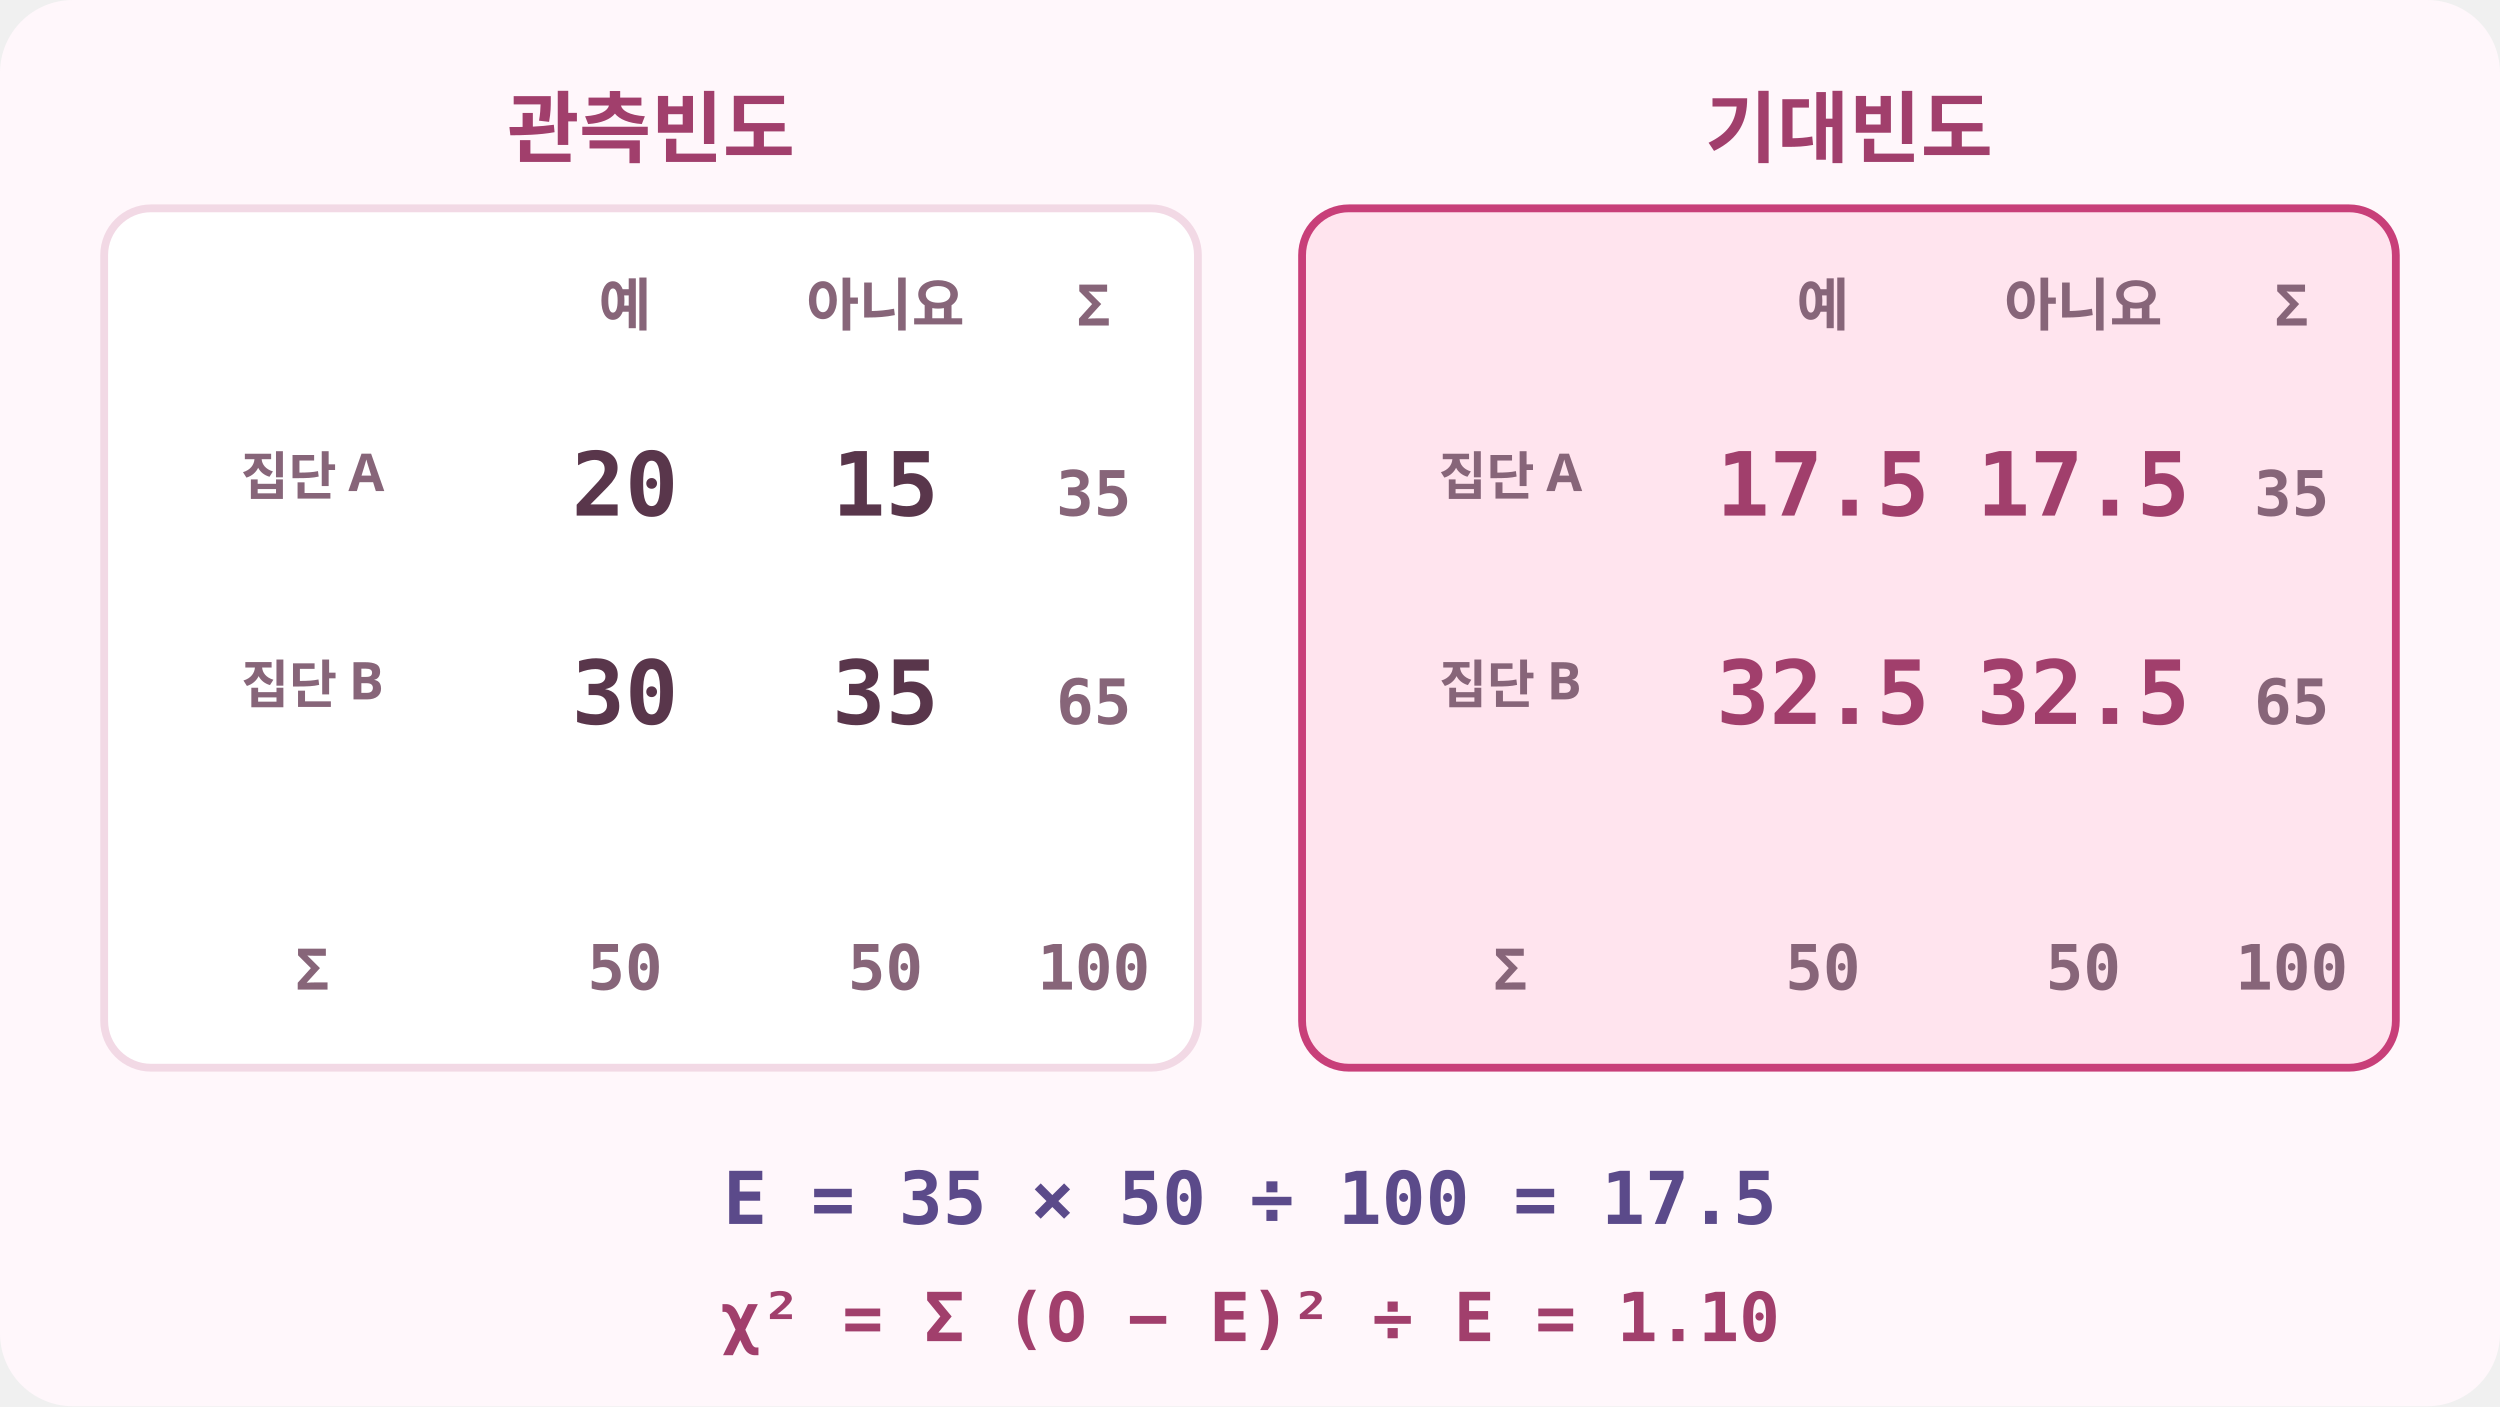
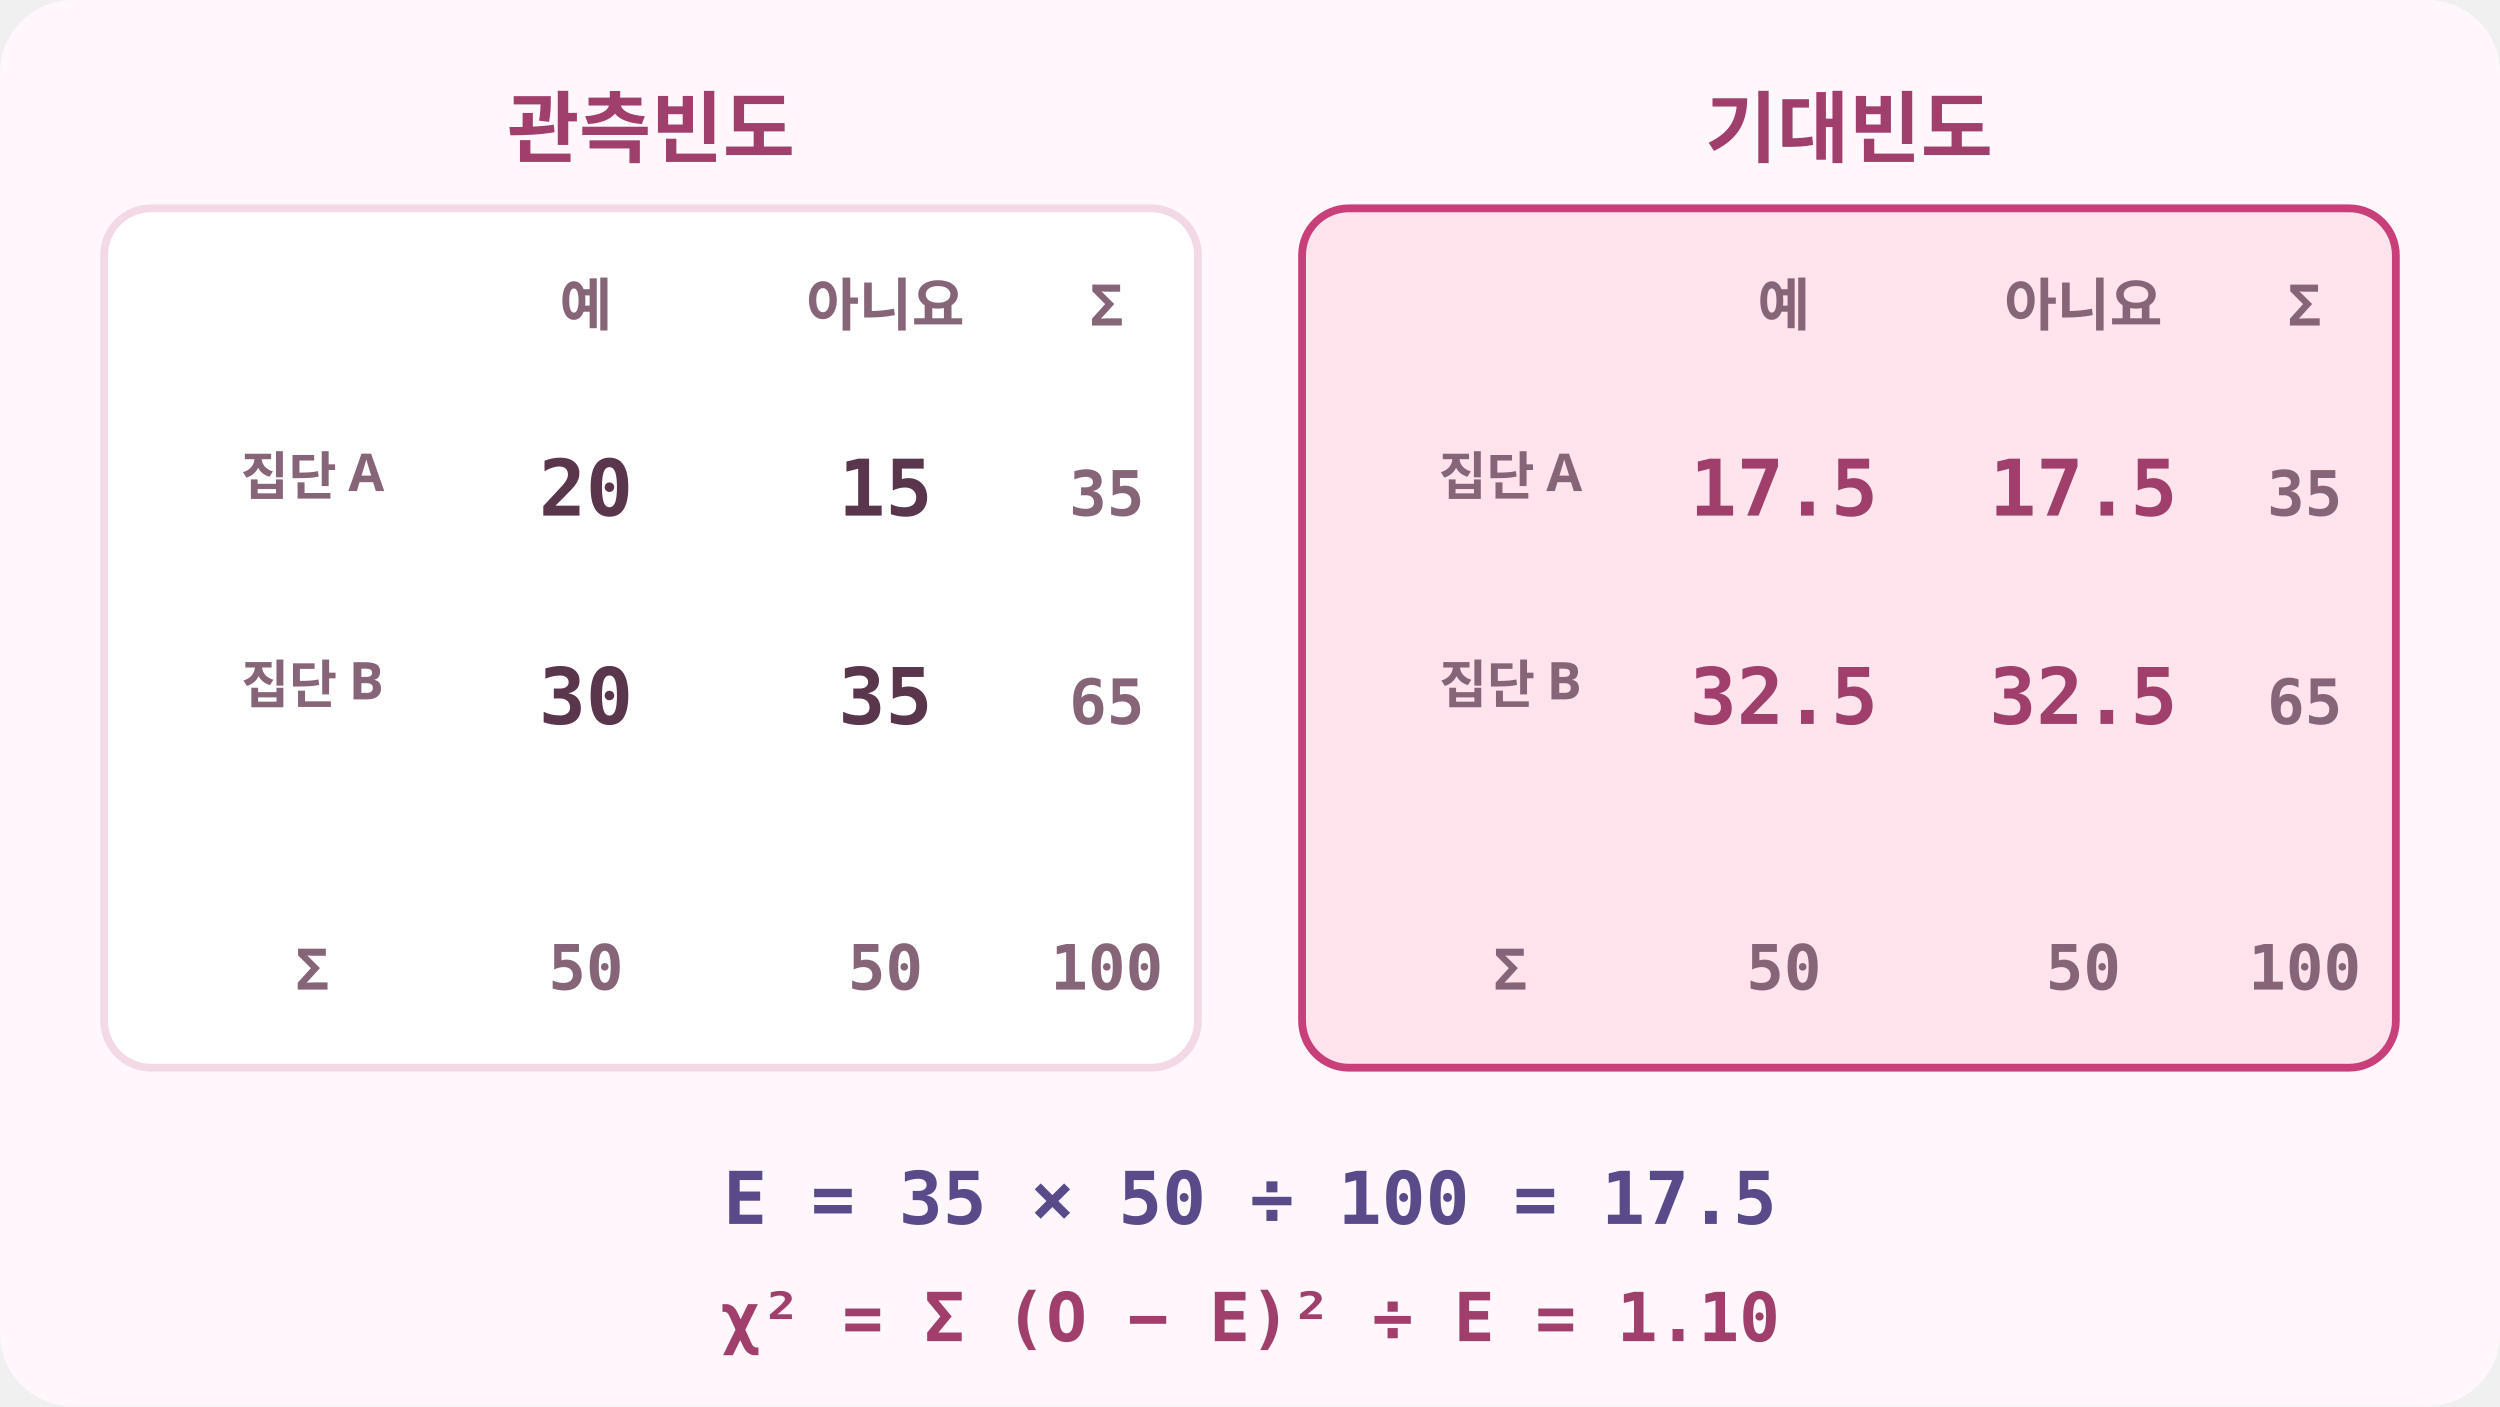
<svg xmlns="http://www.w3.org/2000/svg" viewBox="0 0 960 540" role="img" aria-label="관측빈도와, 두 변수가 관련이 없을 때 예상되는 기대빈도.">
  <rect width="960" height="540" rx="28" fill="#fff7fb" />
  <text x="250" y="60" fill="#a13f6c" font-size="30" font-weight="800" text-anchor="middle" font-family="system-ui,'PingFang SC','Noto Sans SC','Hiragino Sans',sans-serif">관측빈도</text>
  <rect x="40" y="80" width="420" height="330" rx="18" fill="#ffffff" stroke="#f2d9e5" stroke-width="3" />
-   <text x="240" y="125" fill="#876579" font-size="22" font-weight="800" text-anchor="middle" font-family="system-ui,'PingFang SC','Noto Sans SC','Hiragino Sans',sans-serif">예</text>
+   <text x="225" y="125" fill="#876579" font-size="22" font-weight="800" text-anchor="middle" font-family="system-ui,'PingFang SC','Noto Sans SC','Hiragino Sans',sans-serif">예</text>
  <text x="340" y="125" fill="#876579" font-size="22" font-weight="800" text-anchor="middle" font-family="system-ui,'PingFang SC','Noto Sans SC','Hiragino Sans',sans-serif">아니요</text>
-   <text x="420" y="125" fill="#876579" font-size="22" font-weight="800" text-anchor="middle" font-family="system-ui,'PingFang SC','Noto Sans SC','Hiragino Sans',sans-serif">Σ</text>
+   <text x="425" y="125" fill="#876579" font-size="22" font-weight="800" text-anchor="middle" font-family="system-ui,'PingFang SC','Noto Sans SC','Hiragino Sans',sans-serif">Σ</text>
  <text x="120" y="190" fill="#876579" font-size="20" font-weight="800" text-anchor="middle" font-family="system-ui,'PingFang SC','Noto Sans SC','Hiragino Sans',sans-serif">집단 A</text>
-   <text x="240" y="198" fill="#59364b" font-size="34" font-weight="800" text-anchor="middle" font-family="ui-monospace,Menlo,Consolas,monospace">20</text>
-   <text x="340" y="198" fill="#59364b" font-size="34" font-weight="800" text-anchor="middle" font-family="ui-monospace,Menlo,Consolas,monospace">15</text>
-   <text x="420" y="198" fill="#876579" font-size="24" font-weight="700" text-anchor="middle" font-family="ui-monospace,Menlo,Consolas,monospace">35</text>
+   <text x="225" y="198" fill="#59364b" font-size="30" font-weight="800" text-anchor="middle" font-family="ui-monospace,Menlo,Consolas,monospace">20</text>
+   <text x="340" y="198" fill="#59364b" font-size="30" font-weight="800" text-anchor="middle" font-family="ui-monospace,Menlo,Consolas,monospace">15</text>
+   <text x="425" y="198" fill="#876579" font-size="24" font-weight="700" text-anchor="middle" font-family="ui-monospace,Menlo,Consolas,monospace">35</text>
  <text x="120" y="270" fill="#876579" font-size="20" font-weight="800" text-anchor="middle" font-family="system-ui,'PingFang SC','Noto Sans SC','Hiragino Sans',sans-serif">집단 B</text>
-   <text x="240" y="278" fill="#59364b" font-size="34" font-weight="800" text-anchor="middle" font-family="ui-monospace,Menlo,Consolas,monospace">30</text>
-   <text x="340" y="278" fill="#59364b" font-size="34" font-weight="800" text-anchor="middle" font-family="ui-monospace,Menlo,Consolas,monospace">35</text>
-   <text x="420" y="278" fill="#876579" font-size="24" font-weight="700" text-anchor="middle" font-family="ui-monospace,Menlo,Consolas,monospace">65</text>
+   <text x="225" y="278" fill="#59364b" font-size="30" font-weight="800" text-anchor="middle" font-family="ui-monospace,Menlo,Consolas,monospace">30</text>
+   <text x="340" y="278" fill="#59364b" font-size="30" font-weight="800" text-anchor="middle" font-family="ui-monospace,Menlo,Consolas,monospace">35</text>
+   <text x="425" y="278" fill="#876579" font-size="24" font-weight="700" text-anchor="middle" font-family="ui-monospace,Menlo,Consolas,monospace">65</text>
  <text x="120" y="380" fill="#876579" font-size="22" font-weight="800" text-anchor="middle" font-family="system-ui,'PingFang SC','Noto Sans SC','Hiragino Sans',sans-serif">Σ</text>
-   <text x="240" y="380" fill="#876579" font-size="24" font-weight="700" text-anchor="middle" font-family="ui-monospace,Menlo,Consolas,monospace">50</text>
+   <text x="225" y="380" fill="#876579" font-size="24" font-weight="700" text-anchor="middle" font-family="ui-monospace,Menlo,Consolas,monospace">50</text>
  <text x="340" y="380" fill="#876579" font-size="24" font-weight="700" text-anchor="middle" font-family="ui-monospace,Menlo,Consolas,monospace">50</text>
-   <text x="420" y="380" fill="#876579" font-size="24" font-weight="700" text-anchor="middle" font-family="ui-monospace,Menlo,Consolas,monospace">100</text>
+   <text x="425" y="380" fill="#876579" font-size="24" font-weight="700" text-anchor="middle" font-family="ui-monospace,Menlo,Consolas,monospace">100</text>
  <text x="710" y="60" fill="#a13f6c" font-size="30" font-weight="800" text-anchor="middle" font-family="system-ui,'PingFang SC','Noto Sans SC','Hiragino Sans',sans-serif">기대빈도</text>
  <rect x="500" y="80" width="420" height="330" rx="18" fill="#ffe4ee" stroke="#c83f79" stroke-width="3" />
-   <text x="700" y="125" fill="#876579" font-size="22" font-weight="800" text-anchor="middle" font-family="system-ui,'PingFang SC','Noto Sans SC','Hiragino Sans',sans-serif">예</text>
+   <text x="685" y="125" fill="#876579" font-size="22" font-weight="800" text-anchor="middle" font-family="system-ui,'PingFang SC','Noto Sans SC','Hiragino Sans',sans-serif">예</text>
  <text x="800" y="125" fill="#876579" font-size="22" font-weight="800" text-anchor="middle" font-family="system-ui,'PingFang SC','Noto Sans SC','Hiragino Sans',sans-serif">아니요</text>
-   <text x="880" y="125" fill="#876579" font-size="22" font-weight="800" text-anchor="middle" font-family="system-ui,'PingFang SC','Noto Sans SC','Hiragino Sans',sans-serif">Σ</text>
+   <text x="885" y="125" fill="#876579" font-size="22" font-weight="800" text-anchor="middle" font-family="system-ui,'PingFang SC','Noto Sans SC','Hiragino Sans',sans-serif">Σ</text>
  <text x="580" y="190" fill="#876579" font-size="20" font-weight="800" text-anchor="middle" font-family="system-ui,'PingFang SC','Noto Sans SC','Hiragino Sans',sans-serif">집단 A</text>
-   <text x="700" y="198" fill="#a13f6c" font-size="34" font-weight="800" text-anchor="middle" font-family="ui-monospace,Menlo,Consolas,monospace">17.5</text>
-   <text x="800" y="198" fill="#a13f6c" font-size="34" font-weight="800" text-anchor="middle" font-family="ui-monospace,Menlo,Consolas,monospace">17.5</text>
-   <text x="880" y="198" fill="#876579" font-size="24" font-weight="700" text-anchor="middle" font-family="ui-monospace,Menlo,Consolas,monospace">35</text>
+   <text x="685" y="198" fill="#a13f6c" font-size="30" font-weight="800" text-anchor="middle" font-family="ui-monospace,Menlo,Consolas,monospace">17.5</text>
+   <text x="800" y="198" fill="#a13f6c" font-size="30" font-weight="800" text-anchor="middle" font-family="ui-monospace,Menlo,Consolas,monospace">17.5</text>
+   <text x="885" y="198" fill="#876579" font-size="24" font-weight="700" text-anchor="middle" font-family="ui-monospace,Menlo,Consolas,monospace">35</text>
  <text x="580" y="270" fill="#876579" font-size="20" font-weight="800" text-anchor="middle" font-family="system-ui,'PingFang SC','Noto Sans SC','Hiragino Sans',sans-serif">집단 B</text>
-   <text x="700" y="278" fill="#a13f6c" font-size="34" font-weight="800" text-anchor="middle" font-family="ui-monospace,Menlo,Consolas,monospace">32.5</text>
-   <text x="800" y="278" fill="#a13f6c" font-size="34" font-weight="800" text-anchor="middle" font-family="ui-monospace,Menlo,Consolas,monospace">32.5</text>
-   <text x="880" y="278" fill="#876579" font-size="24" font-weight="700" text-anchor="middle" font-family="ui-monospace,Menlo,Consolas,monospace">65</text>
+   <text x="685" y="278" fill="#a13f6c" font-size="30" font-weight="800" text-anchor="middle" font-family="ui-monospace,Menlo,Consolas,monospace">32.5</text>
+   <text x="800" y="278" fill="#a13f6c" font-size="30" font-weight="800" text-anchor="middle" font-family="ui-monospace,Menlo,Consolas,monospace">32.5</text>
+   <text x="885" y="278" fill="#876579" font-size="24" font-weight="700" text-anchor="middle" font-family="ui-monospace,Menlo,Consolas,monospace">65</text>
  <text x="580" y="380" fill="#876579" font-size="22" font-weight="800" text-anchor="middle" font-family="system-ui,'PingFang SC','Noto Sans SC','Hiragino Sans',sans-serif">Σ</text>
-   <text x="700" y="380" fill="#876579" font-size="24" font-weight="700" text-anchor="middle" font-family="ui-monospace,Menlo,Consolas,monospace">50</text>
+   <text x="685" y="380" fill="#876579" font-size="24" font-weight="700" text-anchor="middle" font-family="ui-monospace,Menlo,Consolas,monospace">50</text>
  <text x="800" y="380" fill="#876579" font-size="24" font-weight="700" text-anchor="middle" font-family="ui-monospace,Menlo,Consolas,monospace">50</text>
-   <text x="880" y="380" fill="#876579" font-size="24" font-weight="700" text-anchor="middle" font-family="ui-monospace,Menlo,Consolas,monospace">100</text>
+   <text x="885" y="380" fill="#876579" font-size="24" font-weight="700" text-anchor="middle" font-family="ui-monospace,Menlo,Consolas,monospace">100</text>
  <text x="480" y="470" fill="#5b4a8a" font-size="28" font-weight="800" text-anchor="middle" font-family="ui-monospace,Menlo,Consolas,monospace">E = 35 × 50 ÷ 100 = 17.5</text>
  <text x="480" y="515" fill="#a13f6c" font-size="26" font-weight="800" text-anchor="middle" font-family="ui-monospace,Menlo,Consolas,monospace">χ² = Σ (O − E)² ÷ E = 1.10</text>
</svg>
